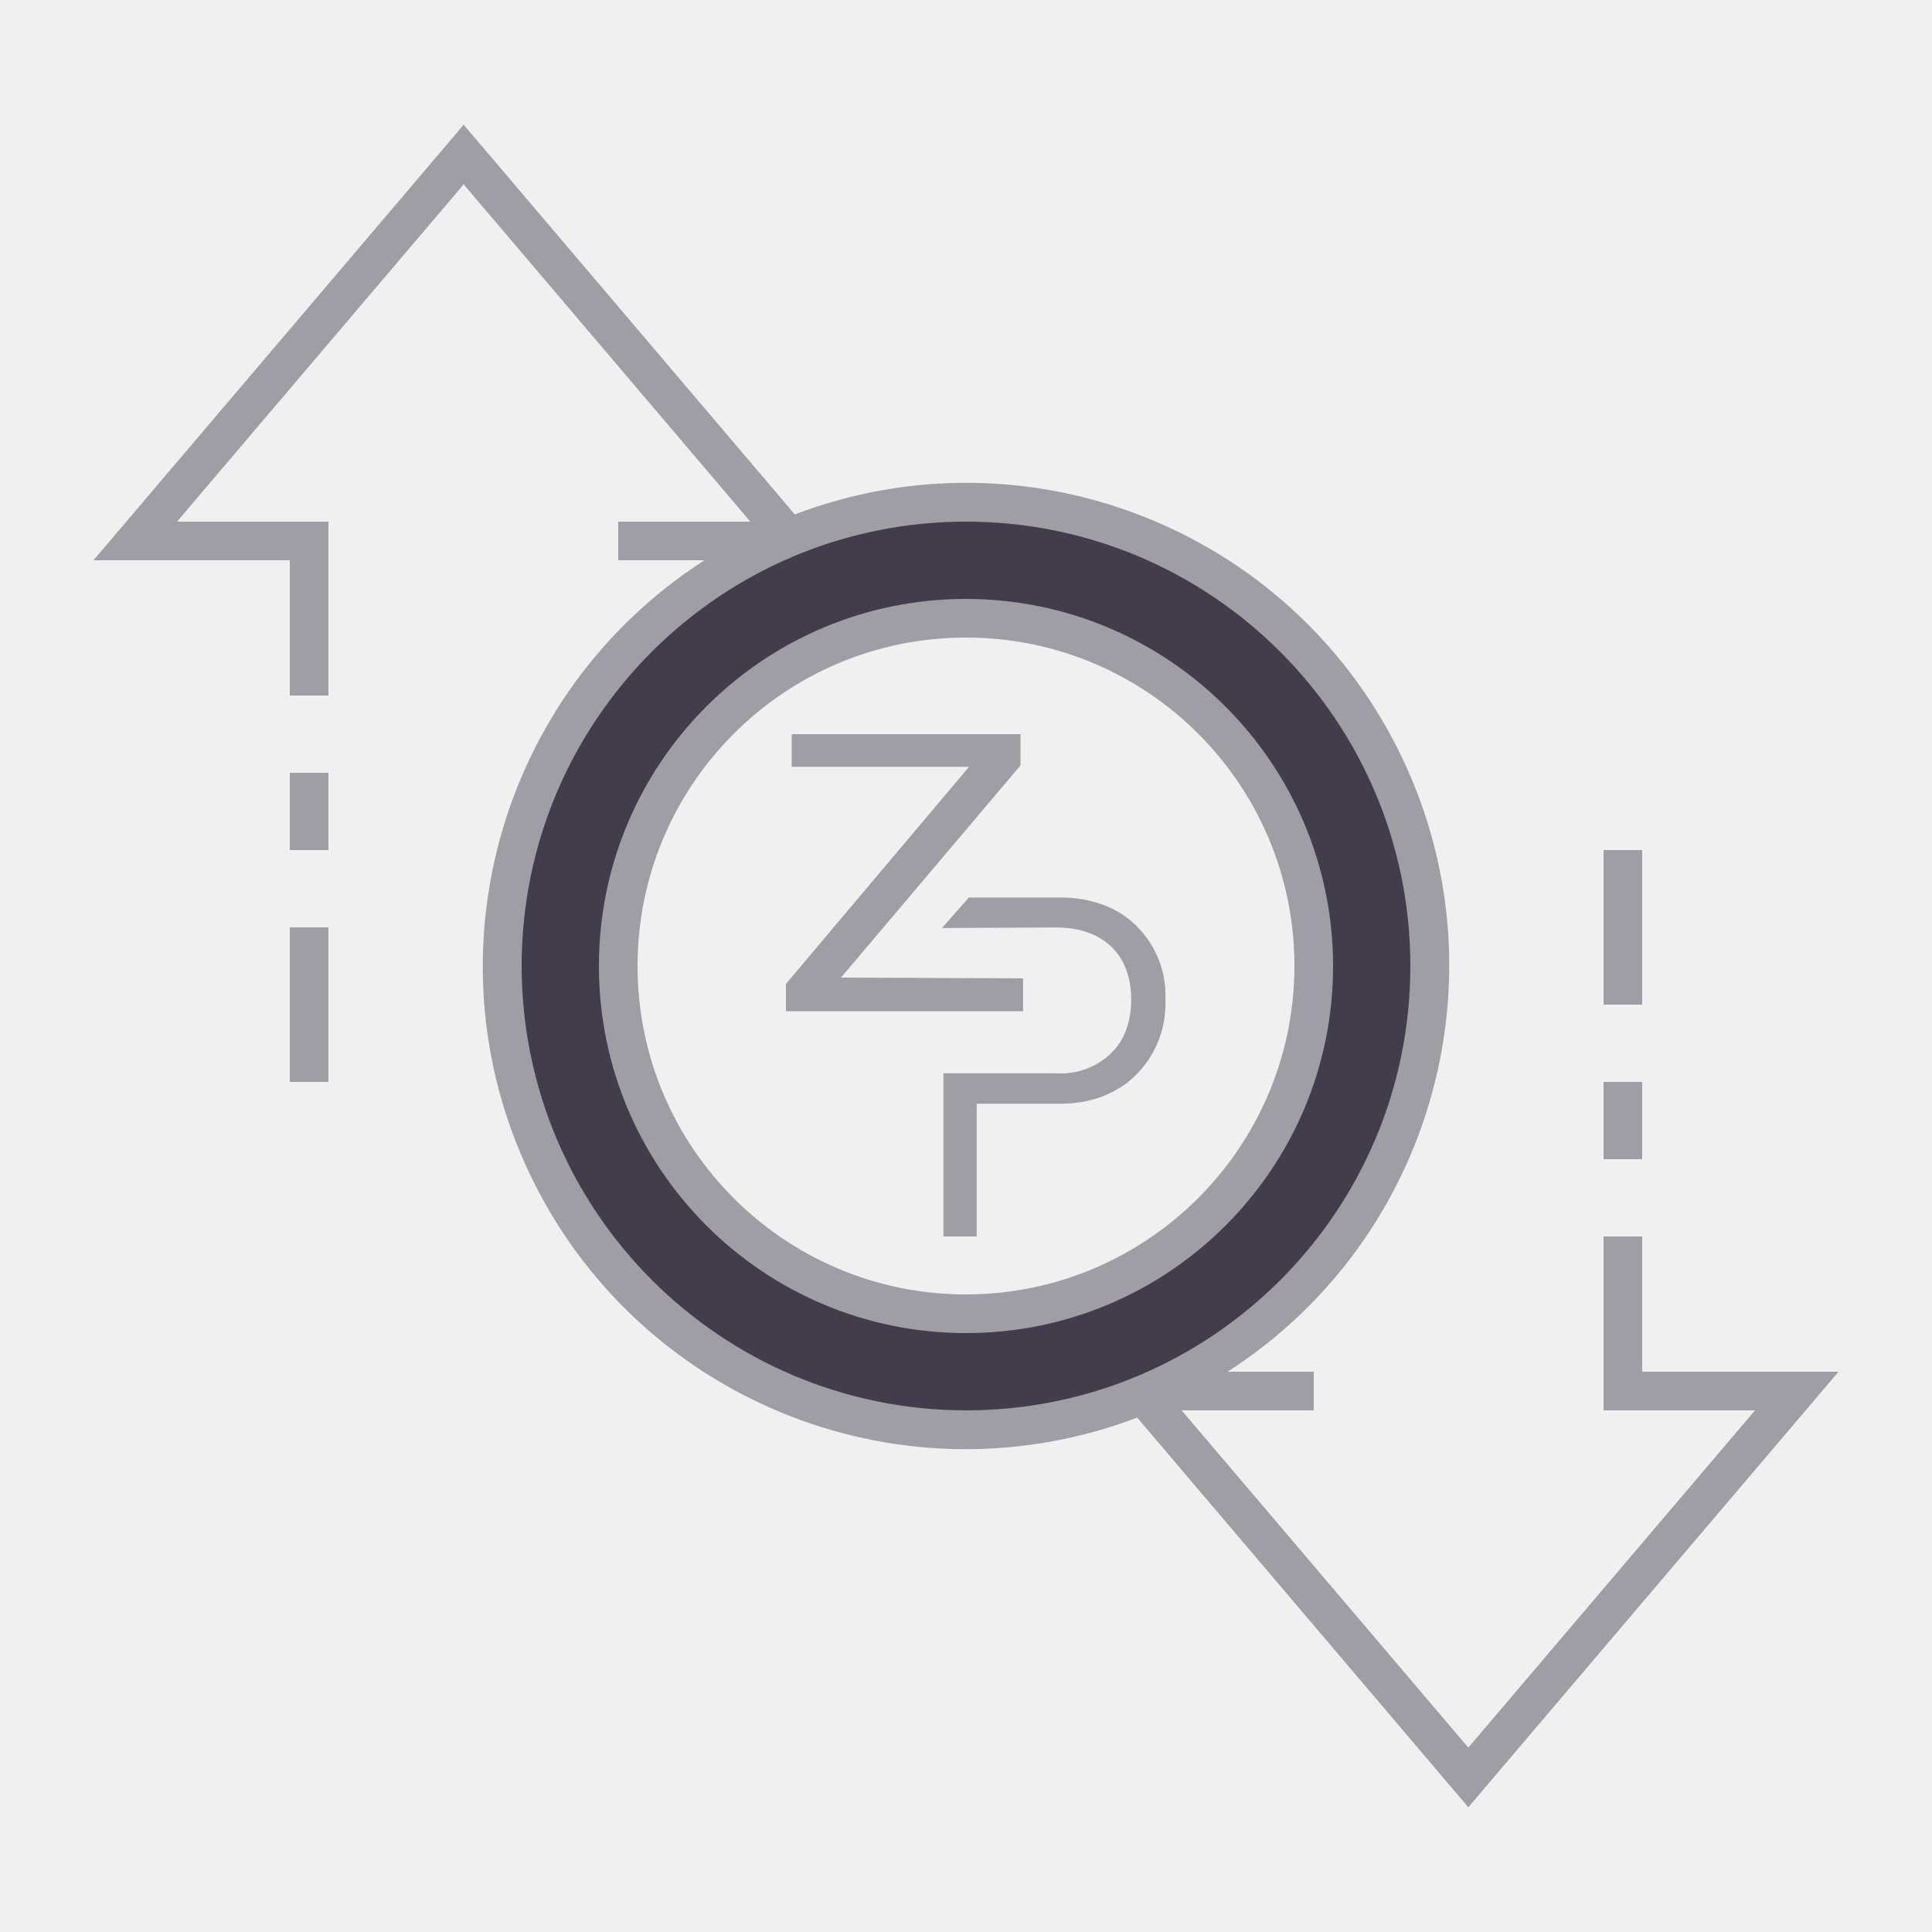
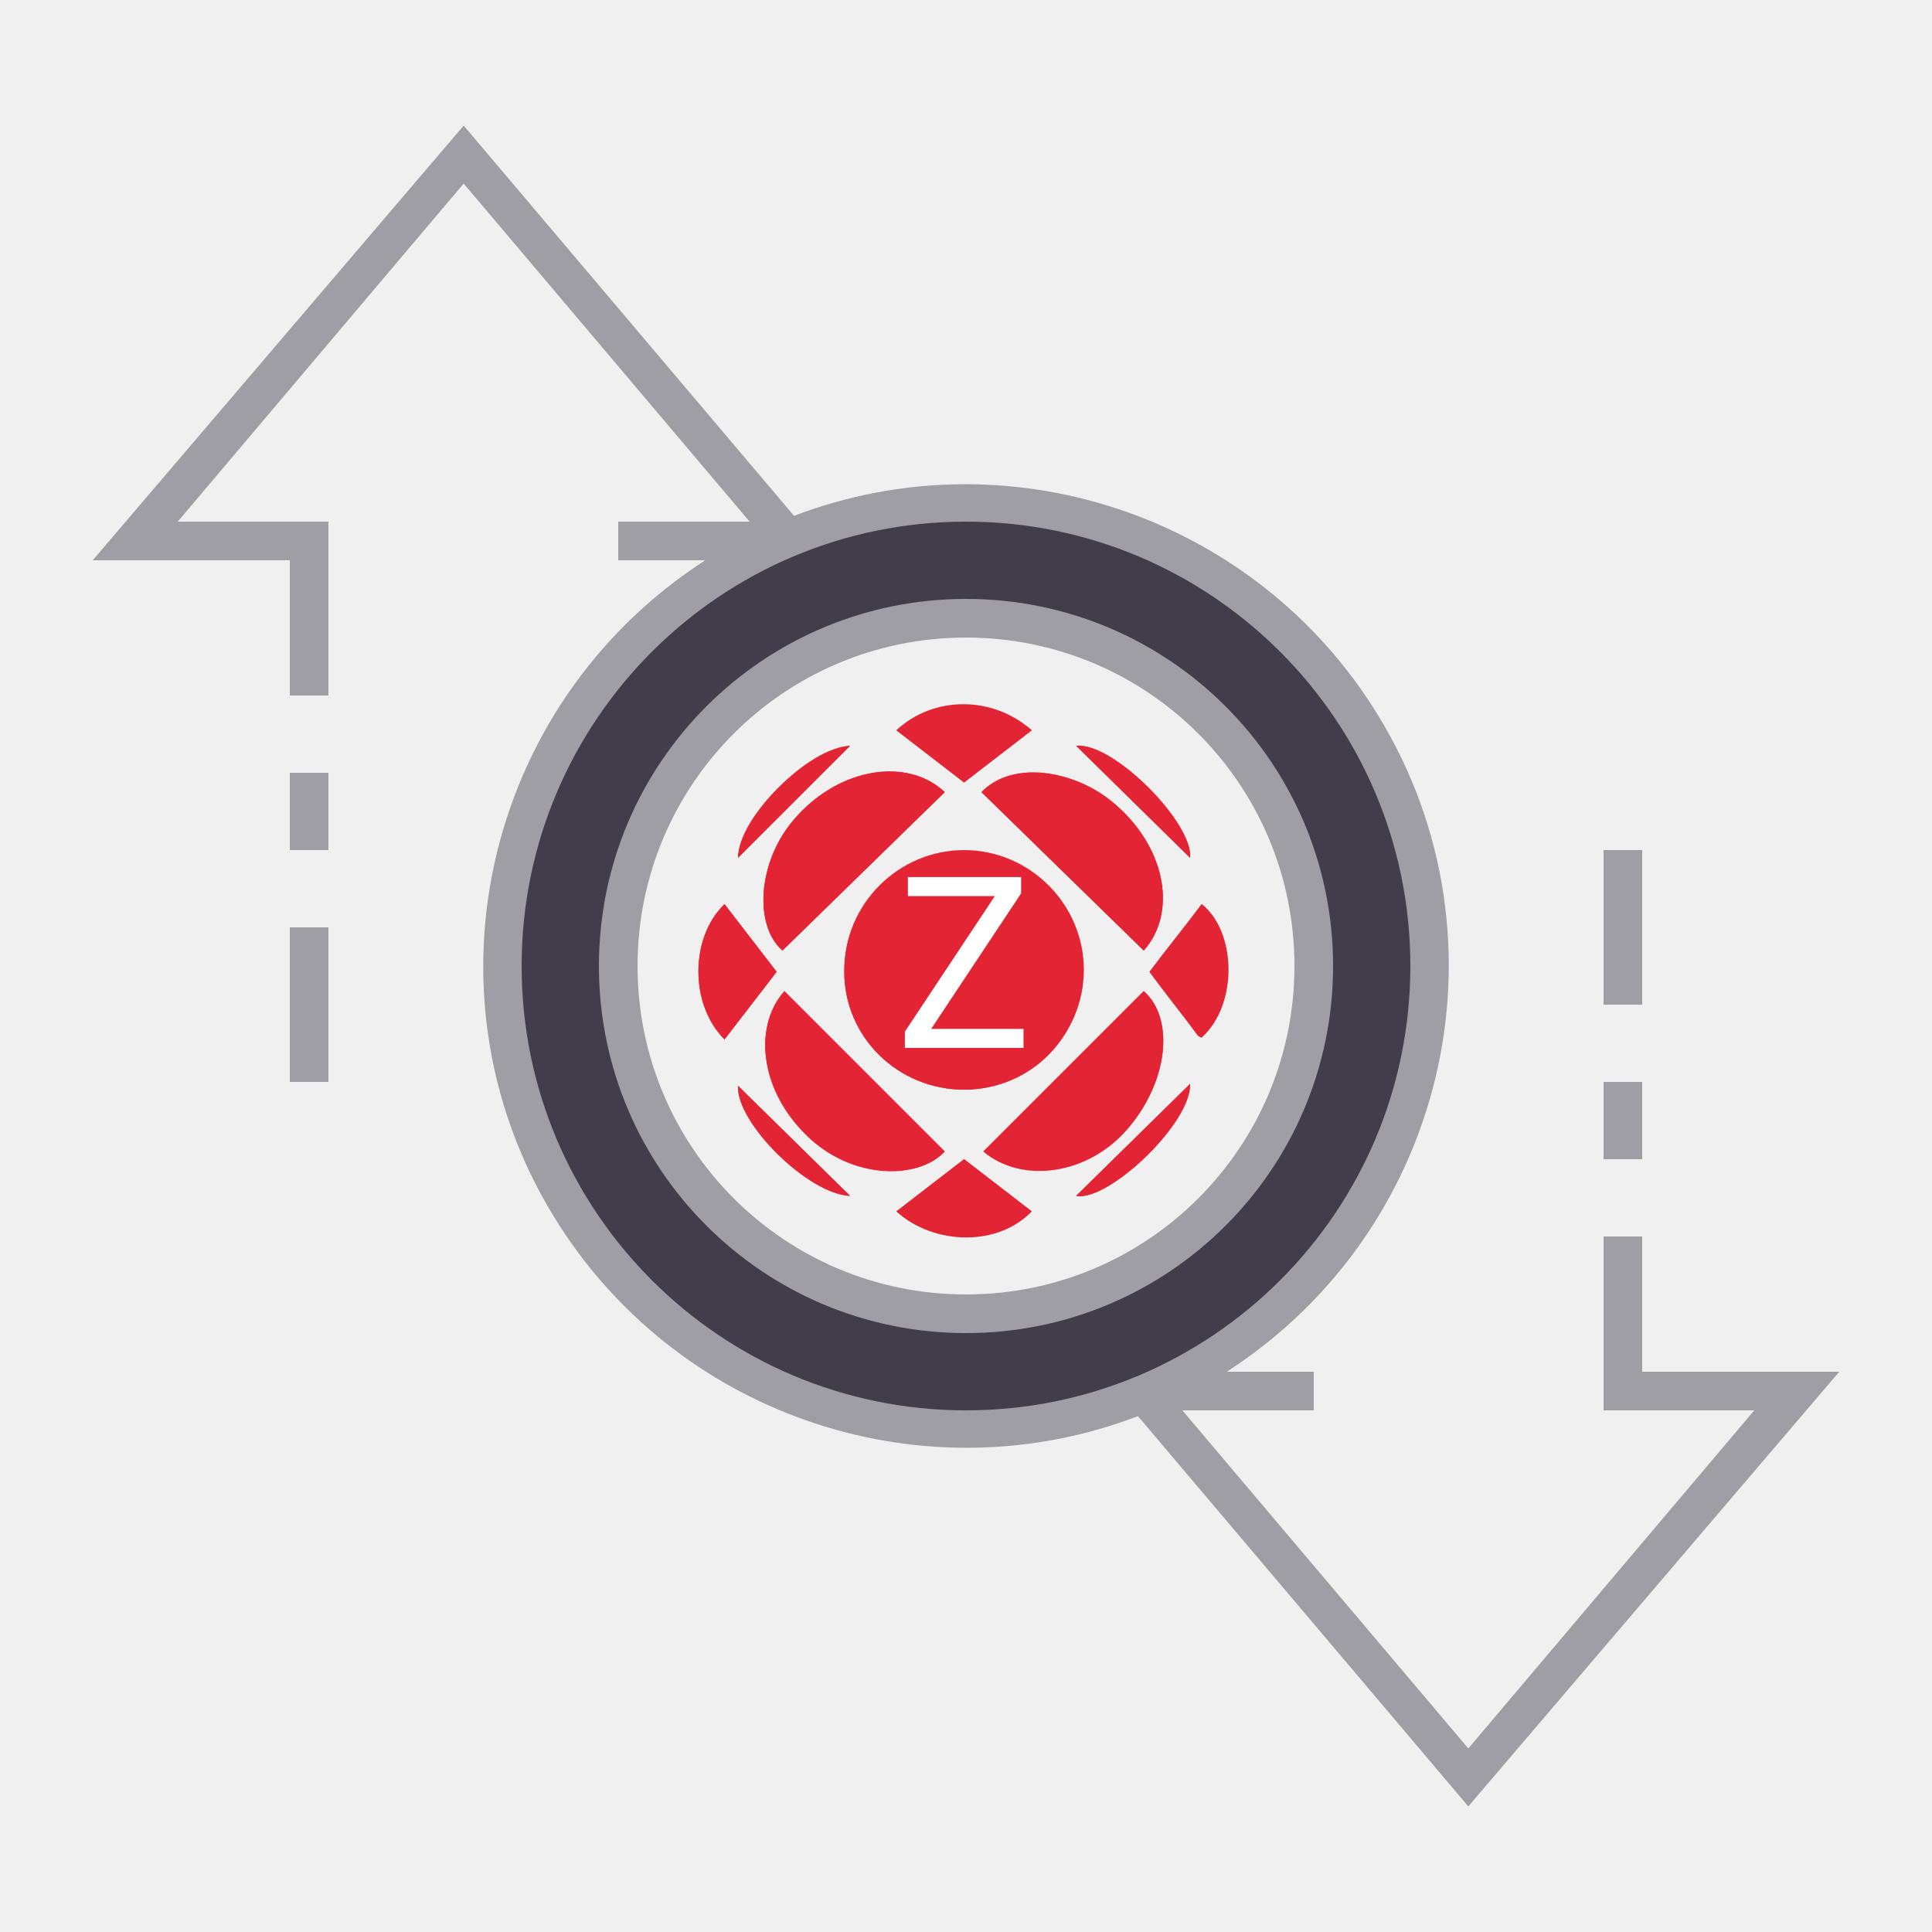
- <svg xmlns="http://www.w3.org/2000/svg" id="ic_empty_Dark_zsparks" width="100" height="100" viewBox="0 0 100 100">
-   <defs>
-     <style type="text/css">
-             .cls-1{fill:#413d4a}.cls-2{fill:#a09ea5}.cls-3{fill:none}
-         </style>
-   </defs>
-   <g id="Group_9081" data-name="Group 9081">
-     <path id="Path_19026" d="M50 26a24 24 0 1 0 24 24 24 24 0 0 0-24-24zm0 42a18 18 0 1 1 18-18 18 18 0 0 1-18 18z" class="cls-1" data-name="Path 19026" />
-     <g id="Group_9080" data-name="Group 9080">
-       <g id="Group_9078" data-name="Group 9078">
-         <path id="Path_19027" d="M50 31a19 19 0 1 0 19 19 19.021 19.021 0 0 0-19-19zm0 36a17 17 0 1 1 17-17 17.019 17.019 0 0 1-17 17z" class="cls-2" data-name="Path 19027" />
-         <path id="Rectangle_4744" d="M0 0h2v4H0z" class="cls-2" data-name="Rectangle 4744" transform="translate(83 56)" />
-         <path id="Rectangle_4745" d="M0 0h2v8H0z" class="cls-2" data-name="Rectangle 4745" transform="translate(83 44)" />
-         <path id="Rectangle_4746" d="M0 0h2v8H0z" class="cls-2" data-name="Rectangle 4746" transform="translate(15 48)" />
-         <path id="Rectangle_4747" d="M0 0h2v4H0z" class="cls-2" data-name="Rectangle 4747" transform="translate(15 40)" />
-         <path id="Path_19028" d="M95.162 71H85v-7h-2v9h7.838L76 90.456 61.162 73H68v-2h-4.461a24.989 24.989 0 0 0-22.4-44.374L24 6.456 4.838 29H15v7h2v-9H9.162L24 9.544 38.838 27H32v2h4.461a24.989 24.989 0 0 0 22.4 44.374L76 93.544zM27 50a23 23 0 1 1 23 23 23.026 23.026 0 0 1-23-23z" class="cls-2" data-name="Path 19028" />
-       </g>
-       <g id="Group_9079" data-name="Group 9079">
-         <path id="Path_19029" d="M58.218 47.418a4.728 4.728 0 0 0-.653-.386 5.67 5.67 0 0 0-.354-.158c-.083-.032-.165-.064-.247-.089a6.268 6.268 0 0 0-2.053-.329h-4.763l-1.393 1.577 5.96-.026c.07 0 .146 0 .215.007a4.6 4.6 0 0 1 .615.057l.2.038a3.62 3.62 0 0 1 .551.152c.057.019.114.044.171.063a3.075 3.075 0 0 1 .33.152c.05.025.1.057.152.089a2.949 2.949 0 0 1 .424.3 3.081 3.081 0 0 1 .836 1.121c.025.057.051.114.07.171a3.935 3.935 0 0 1 .234.943 5.268 5.268 0 0 1 .038.64 4.53 4.53 0 0 1-.158 1.242 3.955 3.955 0 0 1-.266.7 3.293 3.293 0 0 1-.285.462 3.735 3.735 0 0 1-3.161 1.412h-5.85V64h1.723v-6.872H54.9a6.138 6.138 0 0 0 2.052-.336c.082-.031.165-.057.247-.1a1.532 1.532 0 0 0 .184-.082 4.403 4.403 0 0 0 .551-.292c.044-.025.088-.056.133-.082.025-.019.057-.038.082-.057a3.1 3.1 0 0 0 .285-.209 5.2 5.2 0 0 0 1.887-4.224 5.041 5.041 0 0 0-2.103-4.328z" class="cls-2" data-name="Path 19029" />
-         <path id="Path_19030" d="M52.821 38H40.977v1.691h9.178L40.68 50.927v1.413h12.274v-1.7l-9.424-.04 9.292-10.983z" class="cls-2" data-name="Path 19030" />
+ <svg xmlns="http://www.w3.org/2000/svg" version="1.1" id="ic_empty_Dark_zsparks" x="0px" y="0px" viewBox="0 0 100 100" style="enable-background:new 0 0 100 100;" xml:space="preserve">
+   <style type="text/css">
+ 	.st0{fill:#413D4A;}
+ 	.st1{fill:#A09EA5;}
+ 	.st2{fill:none;}
+ 	.st3{fill-rule:evenodd;clip-rule:evenodd;fill:#E32435;}
+ 	.st4{fill:#FFFFFF;}
+ 	.st5{font-family:'MyriadPro-Regular';}
+ 	.st6{font-size:12.393px;}
+ </style>
+   <g id="Group_9081">
+     <path id="Path_19026" class="st0" d="M50,26c-13.3,0-24,10.7-24,24s10.7,24,24,24s24-10.7,24-24S63.3,26,50,26z M50,68   c-9.9,0-18-8.1-18-18s8.1-18,18-18s18,8.1,18,18S59.9,68,50,68z" />
+     <g id="Group_9080">
+       <g id="Group_9078">
+         <path id="Path_19027" class="st1" d="M50,31c-10.5,0-19,8.5-19,19s8.5,19,19,19s19-8.5,19-19C69,39.5,60.5,31,50,31z M50,67     c-9.4,0-17-7.6-17-17s7.6-17,17-17s17,7.6,17,17C67,59.4,59.4,67,50,67z" />
+         <path id="Rectangle_4744" class="st1" d="M83,56h2v4h-2V56z" />
+         <path id="Rectangle_4745" class="st1" d="M83,44h2v8h-2V44z" />
+         <path id="Rectangle_4746" class="st1" d="M15,48h2v8h-2V48z" />
+         <path id="Rectangle_4747" class="st1" d="M15,40h2v4h-2V40z" />
+         <path id="Path_19028" class="st1" d="M95.2,71H85v-7h-2v9h7.8L76,90.5L61.2,73H68v-2h-4.5c11.6-7.5,15-22.9,7.5-34.5     c-6.4-9.9-18.9-14-29.9-9.8L24,6.5L4.8,29H15v7h2v-9H9.2L24,9.5L38.8,27H32v2h4.5c-11.6,7.5-15,22.9-7.5,34.5     c6.4,9.9,18.9,14,29.9,9.8L76,93.5L95.2,71z M27,50c0-12.7,10.3-23,23-23s23,10.3,23,23S62.7,73,50,73C37.3,73,27,62.7,27,50z" />
      </g>
    </g>
  </g>
-   <path id="Rectangle_4748" d="M0 0h100v100H0z" class="cls-3" data-name="Rectangle 4748" />
+   <path id="Rectangle_4748" class="st2" d="M0,0h100v100H0V0z" />
+   <path id="Rectangle_4542" class="st2" d="M31,31.1h37.9V69H31V31.1z" />
+   <path id="Rectangle_4543" class="st2" d="M31.3,31h37.9v37.9H31.3V31z" />
+   <path class="st3" d="M49.9,56.4c3.4,0,6.2-2.8,6.2-6.2c0-3.4-2.8-6.2-6.2-6.2c-3.4,0-6.2,2.8-6.2,6.2c0,0,0,0,0,0.1  C43.7,53.7,46.5,56.4,49.9,56.4z" />
+   <path class="st3" d="M48.9,41c-1.9-1.8-5.4-1.3-7.7,1.3c-2,2.2-2.2,5.6-0.7,6.9L48.9,41z" />
+   <path class="st3" d="M59.2,49.2c1.7-1.9,1.2-5.2-1.4-7.5c-2.2-2-5.5-2.2-7-0.7L59.2,49.2z" />
+   <path class="st3" d="M40.6,51.3c-1.7,2-1.2,5.4,1.4,7.7c2.2,2,5.5,2.1,6.9,0.6L40.6,51.3z" />
+   <path class="st3" d="M50.9,59.6c2,1.7,5.4,1.2,7.4-1.1c2.2-2.5,2.5-5.8,0.9-7.2L50.9,59.6z" />
+   <path class="st3" d="M62.2,53.7c1.8-1.7,1.7-5.5,0-6.9c-0.9,1.2-1.8,2.3-2.7,3.5c0.8,1.1,1.7,2.2,2.5,3.3  C62.1,53.7,62.2,53.7,62.2,53.7z" />
+   <path class="st3" d="M37.5,46.8c-1.8,1.8-1.8,5.2,0,7l2.7-3.5L37.5,46.8z" />
+   <path class="st3" d="M46.4,62.7c2,1.8,5.3,1.8,7,0L49.9,60L46.4,62.7z" />
+   <path class="st3" d="M46.4,37.8l3.5,2.7l3.5-2.7C51.4,36.1,48.3,36.1,46.4,37.8z" />
+   <path class="st3" d="M55.7,38.6l5.9,5.8C61.7,42.7,57.7,38.4,55.7,38.6z" />
+   <path class="st3" d="M44,38.6c-2.2,0.2-5.8,3.7-5.8,5.8L44,38.6z" />
+   <path class="st3" d="M61.6,56.1l-5.9,5.8C57.4,62.2,61.6,58.1,61.6,56.1z" />
+   <path class="st3" d="M44,61.9l-5.8-5.7C38.1,58.1,41.8,61.8,44,61.9z" />
+   <path class="st3" d="M49.9,56.4c-3.4,0-6.2-2.7-6.2-6.1c0-3.4,2.7-6.2,6.1-6.2c3.4,0,6.2,2.7,6.2,6.1C56.1,53.6,53.4,56.4,49.9,56.4  C49.9,56.4,49.9,56.4,49.9,56.4z" />
+   <path class="st3" d="M48.9,41l-8.4,8.2c-1.5-1.3-1.3-4.7,0.7-6.9C43.5,39.7,47,39.2,48.9,41z" />
+   <path class="st3" d="M59.2,49.2L50.8,41c1.5-1.6,4.7-1.3,7,0.7C60.4,44,60.9,47.3,59.2,49.2z" />
+   <path class="st3" d="M40.6,51.3l8.3,8.3c-1.4,1.5-4.7,1.3-6.9-0.6C39.4,56.6,38.9,53.2,40.6,51.3z" />
+   <path class="st3" d="M50.9,59.6l8.3-8.3c1.6,1.4,1.3,4.7-0.9,7.2C56.2,60.8,52.8,61.2,50.9,59.6z" />
+   <path class="st3" d="M62.2,53.7c-0.1,0-0.1-0.1-0.2-0.1c-0.8-1.1-1.7-2.2-2.5-3.3c0.9-1.2,1.8-2.3,2.7-3.5  C64,48.2,64.1,52,62.2,53.7z" />
+   <path class="st3" d="M37.5,46.8l2.7,3.5l-2.7,3.5C35.7,52,35.7,48.5,37.5,46.8z" />
+   <path class="st3" d="M46.4,62.7l3.5-2.7l3.5,2.7C51.6,64.4,48.4,64.5,46.4,62.7z" />
+   <path class="st3" d="M46.4,37.8c1.9-1.8,5-1.8,7,0l-3.5,2.7L46.4,37.8z" />
+   <path class="st3" d="M55.7,38.6c2.1-0.1,6.1,4.1,5.9,5.8L55.7,38.6z" />
+   <path class="st3" d="M44,38.6l-5.8,5.8C38.3,42.3,41.8,38.7,44,38.6z" />
+   <path class="st3" d="M61.6,56.1c0.1,2-4.2,6.1-5.9,5.8L61.6,56.1z" />
+   <path class="st3" d="M44,61.9c-2.2-0.1-5.9-3.8-5.8-5.7L44,61.9z" />
+   <text transform="matrix(1 0 0 1 46.3677 54.2412)" class="st4 st5 st6">Z</text>
</svg>
